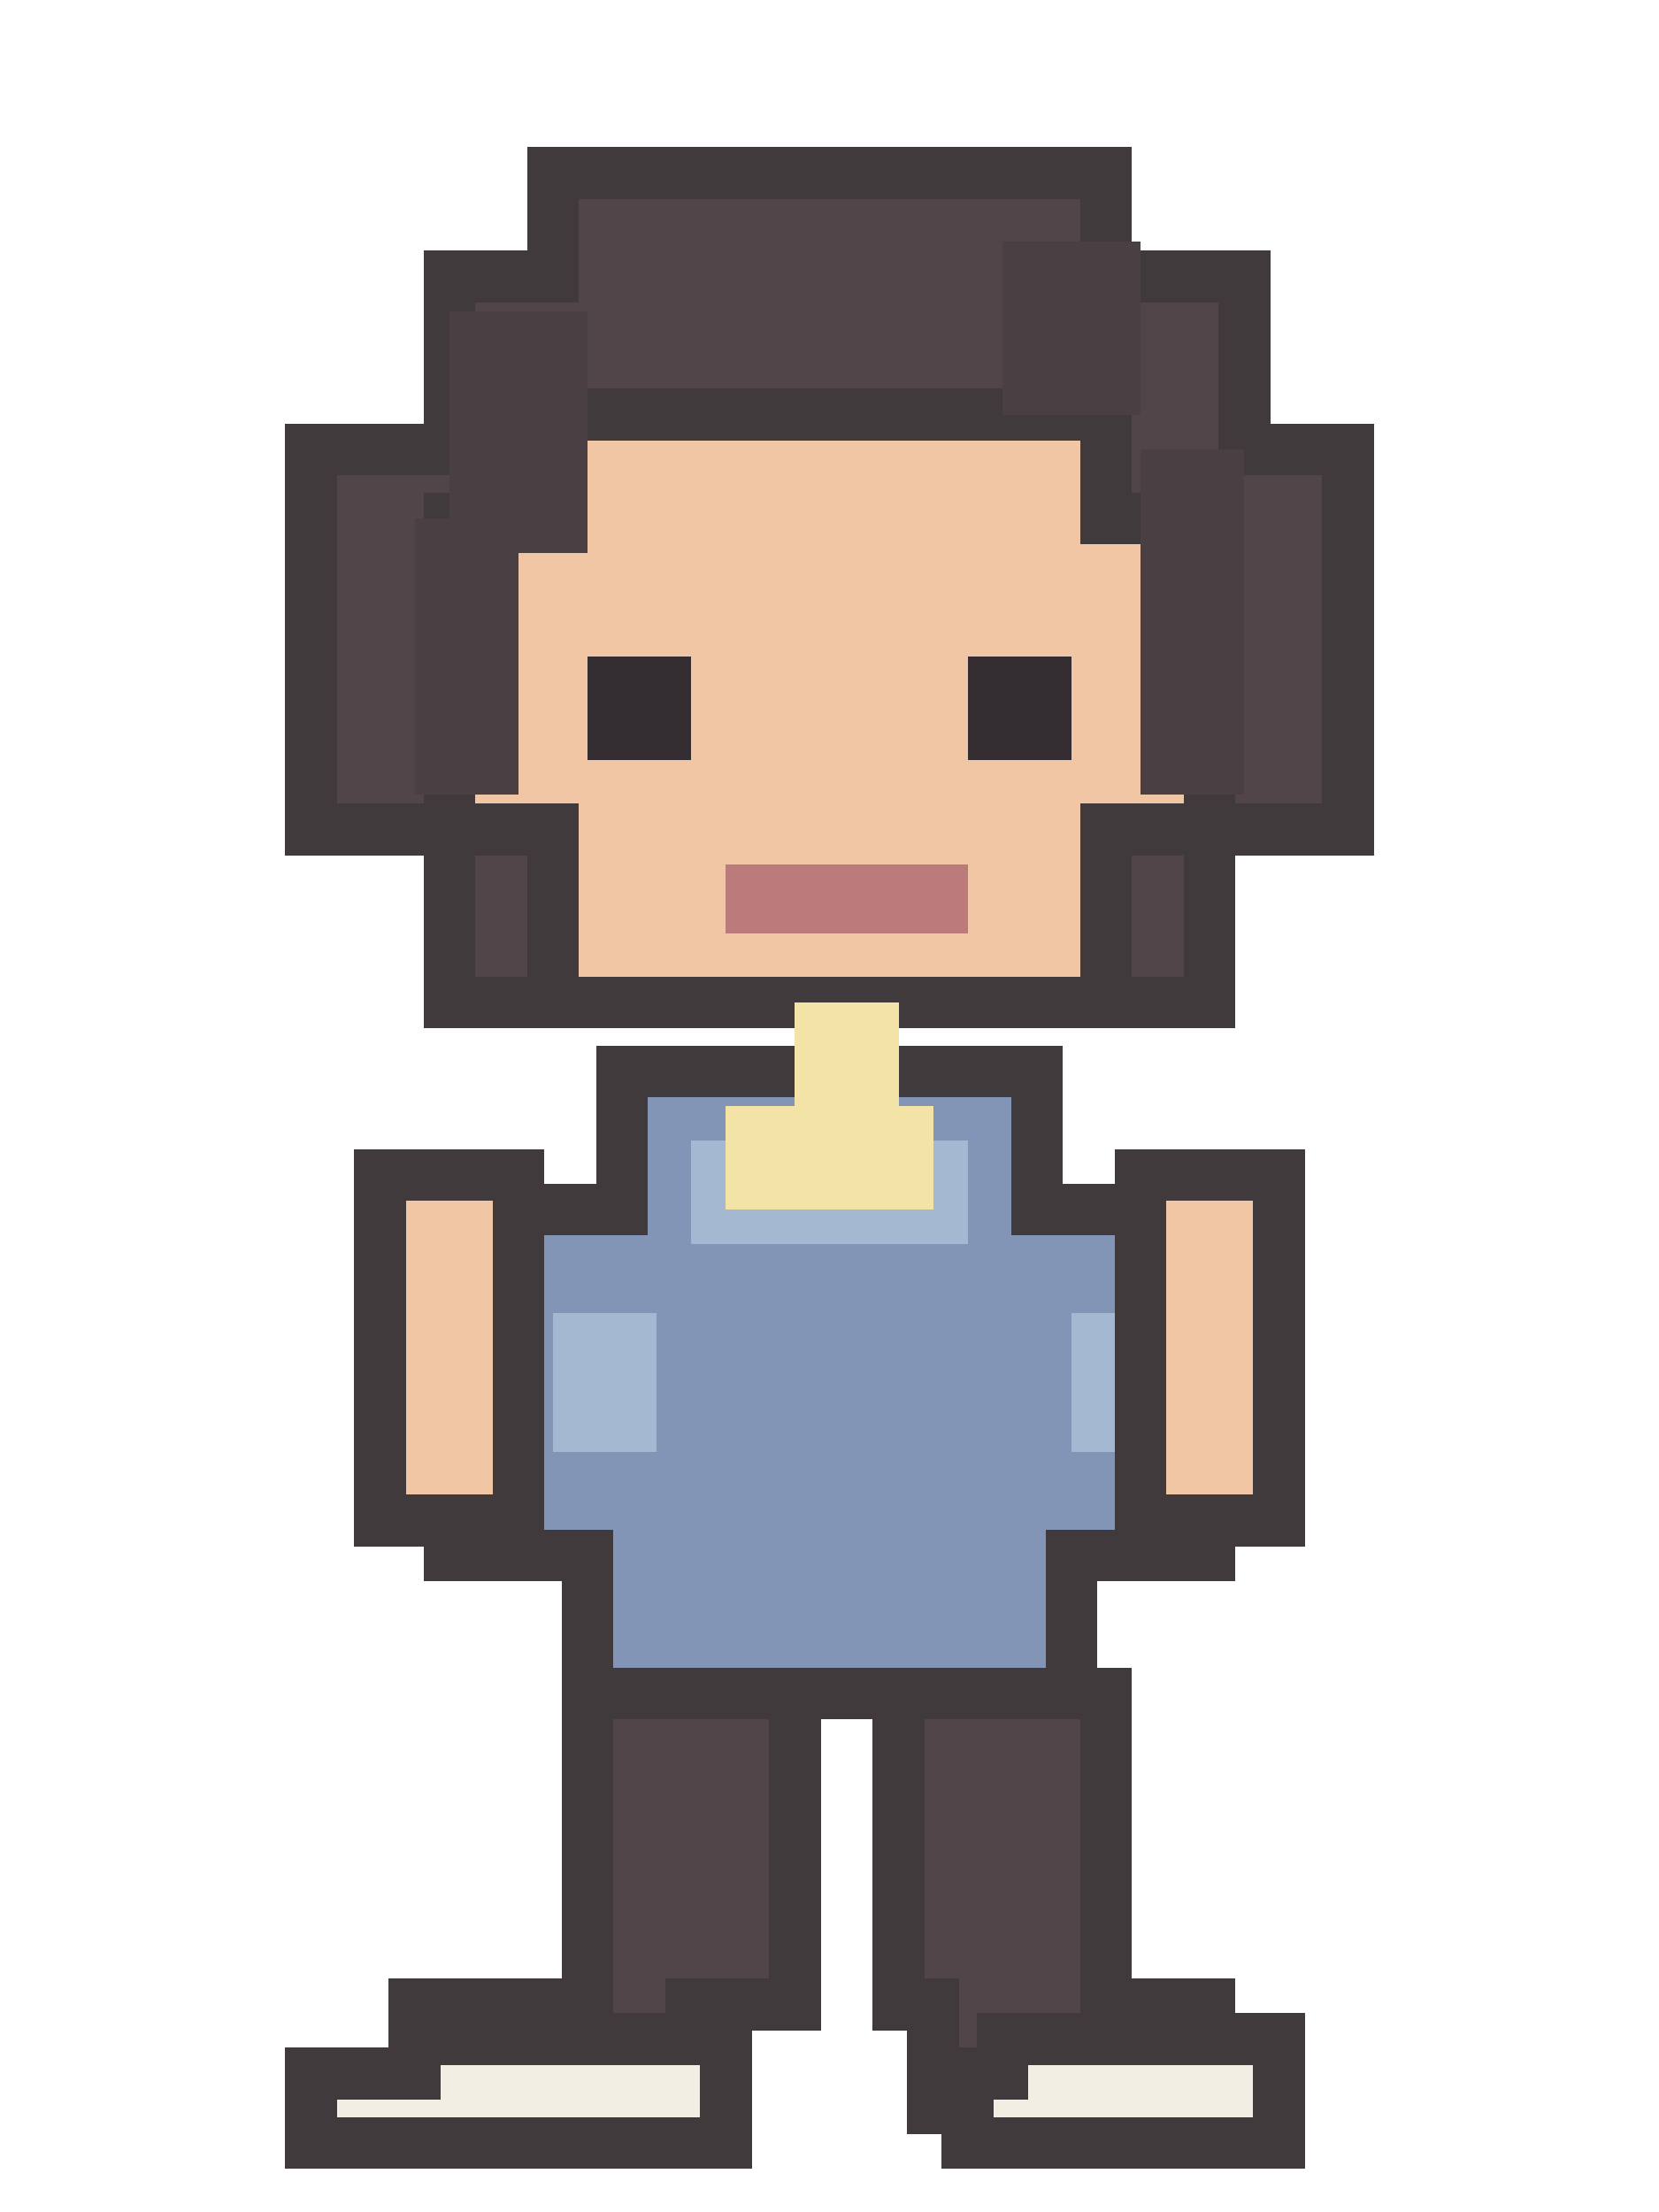
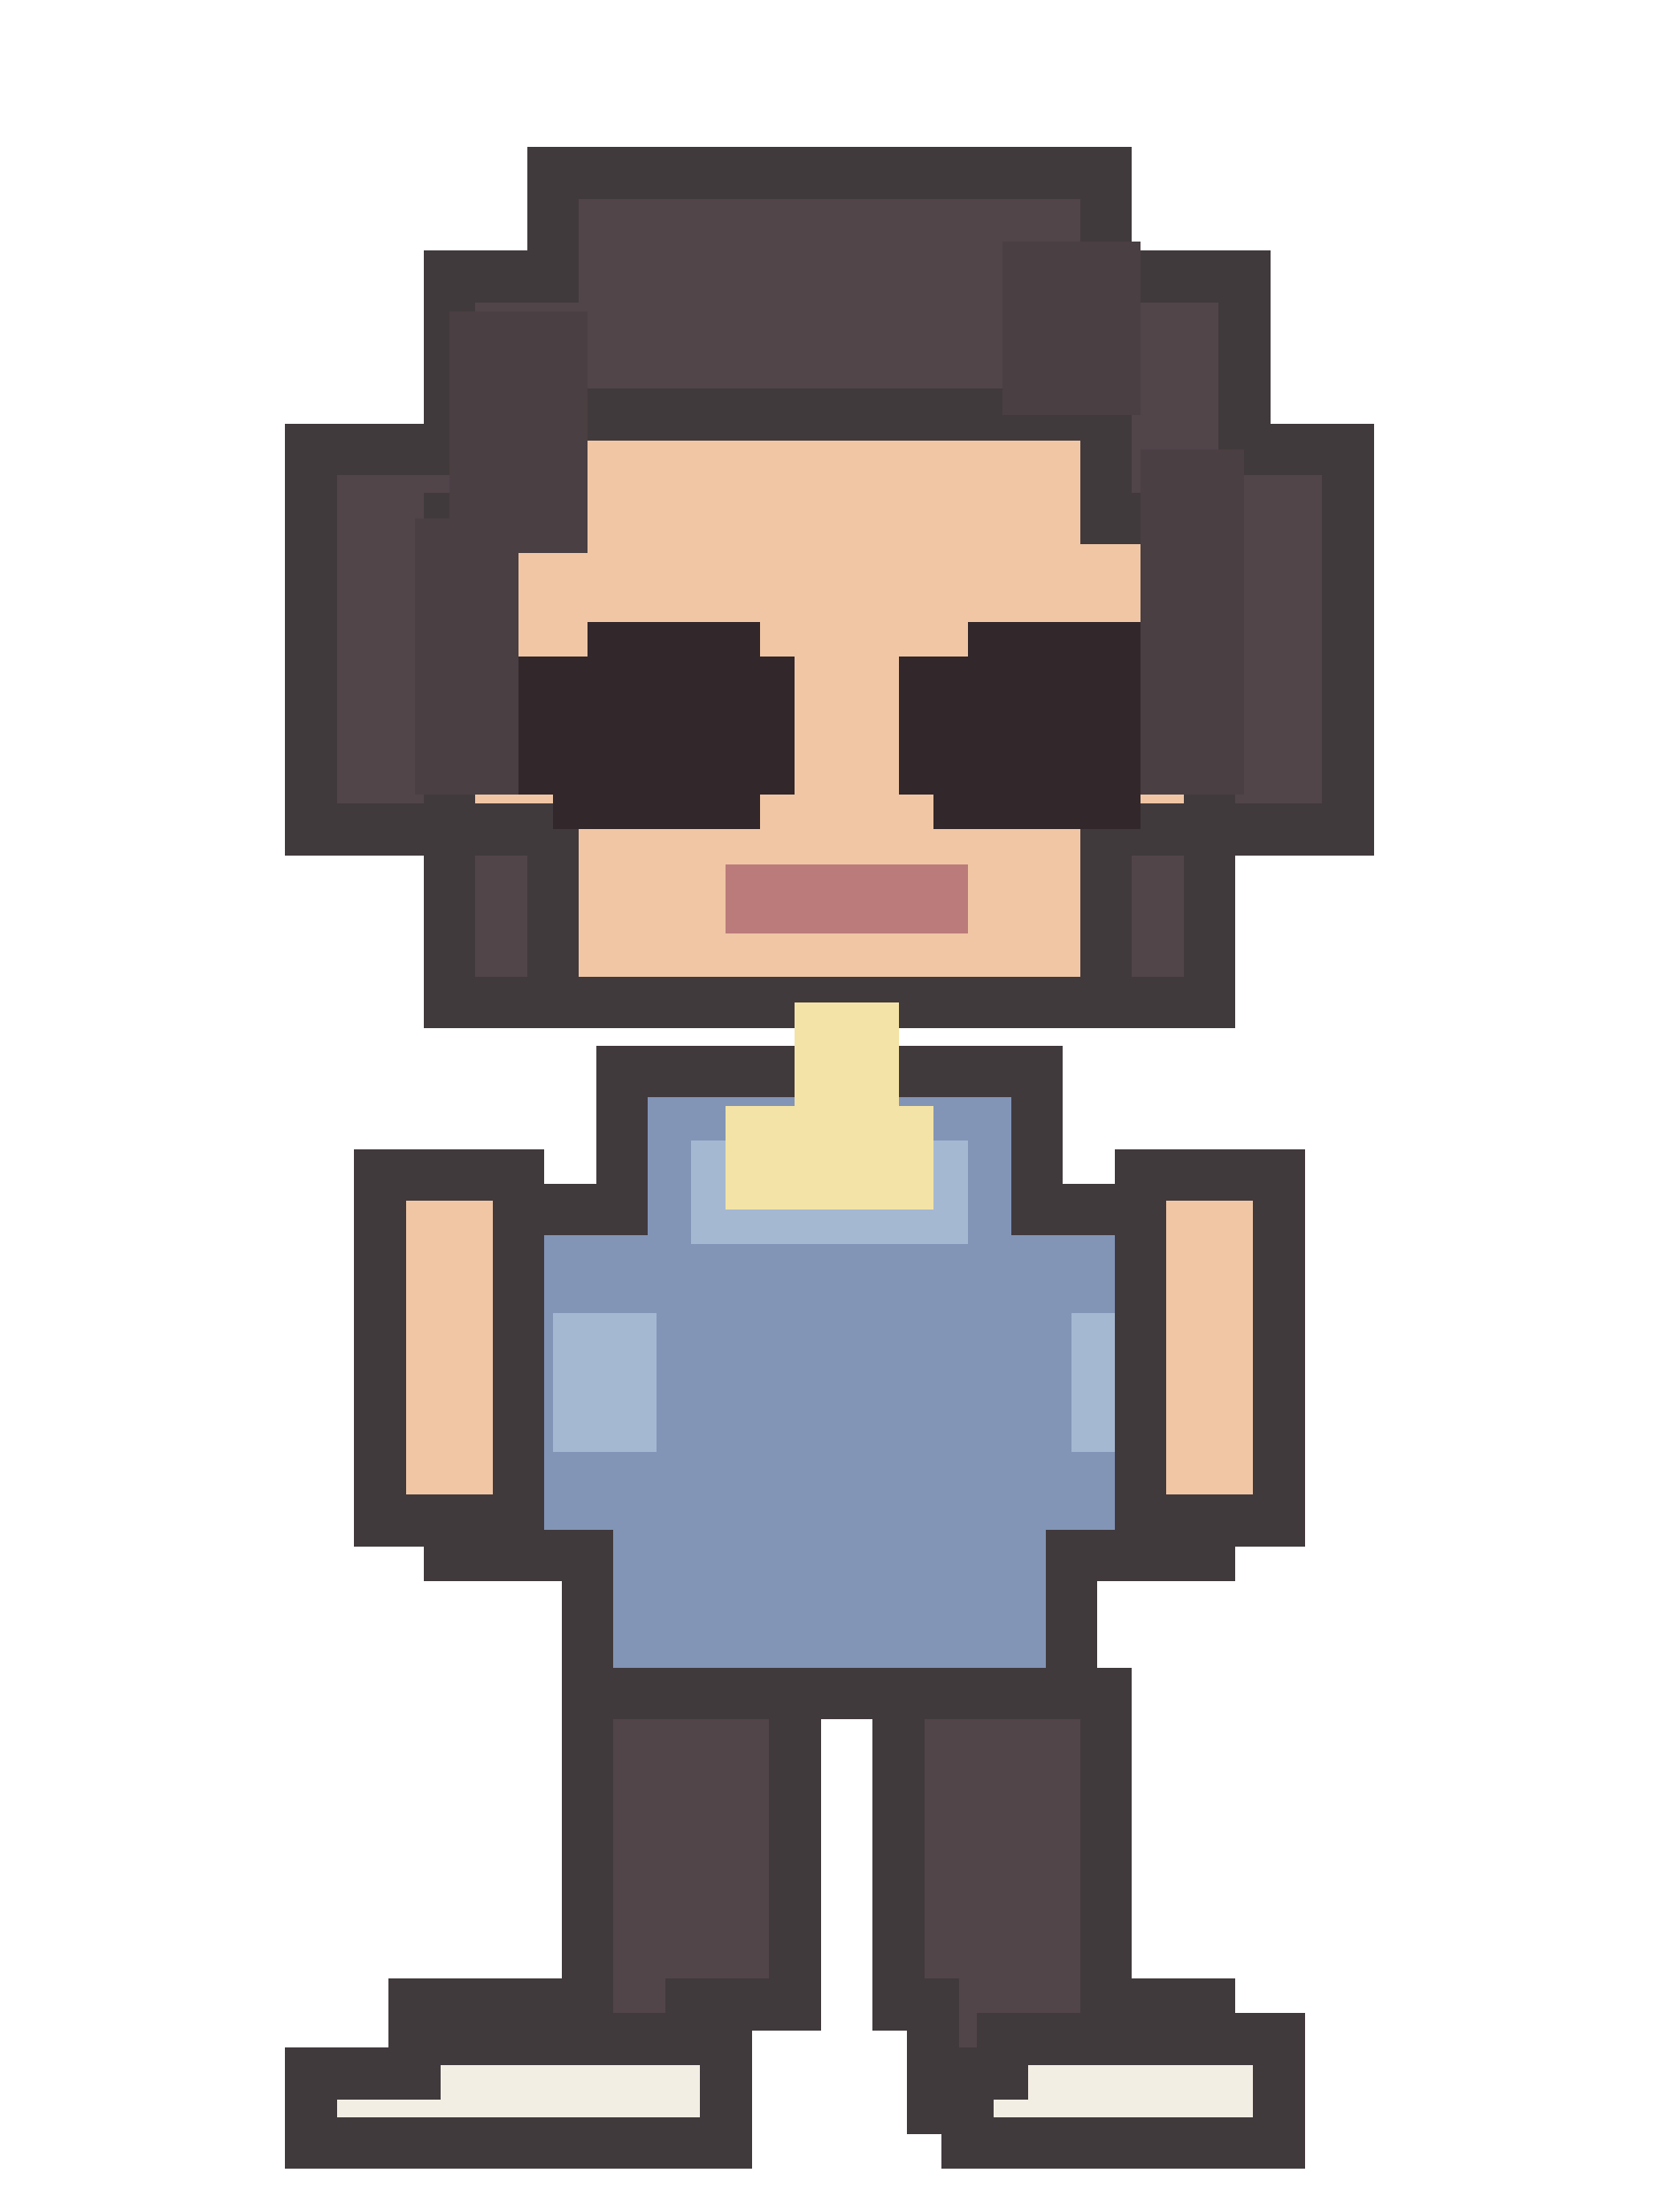
<svg xmlns="http://www.w3.org/2000/svg" viewBox="0 0 48 64" shape-rendering="crispEdges">
  <g stroke="#413a3d" stroke-width="1.5" stroke-linejoin="miter">
    <path fill="#51454a" d="M16 5h16v3h4v5h3v11h-4v5h-4v-4H17v4h-4v-5H9V13h4V8h3z" />
    <path fill="#f0c6a5" d="M16 12h16v3h3v9h-3v5H16v-5h-3v-9h3z" />
-     <path fill="#342e32" d="M17 19h3v3h-3zm11 0h3v3h-3z" stroke="none" />
+     <path fill="#32272b" d="M15 19h2v-1h5v1h1v4h-1v1h-6v-1h-1z M26 19h2v-1h5v1h1v4h-1v1h-6v-1h-1z" stroke="none" />
    <path fill="#bc7b7b" d="M21 25h7v2h-7z" stroke="none" />
    <path fill="#4a3f42" d="M13 9h4v7h-4zm16-2h4v5h-4zm-17 8h3v8h-3zm21-2h3v10h-3z" stroke="none" />
    <path fill="#8295b7" d="M18 31h12v4h5v10h-4v4H17v-4h-4V35h5z" />
    <path fill="#a5b8d2" d="M20 33h8v3h-8zm-4 5h3v4h-3zm15 0h2v4h-2z" stroke="none" />
    <path fill="#f0c6a5" d="M11 34h4v10h-4zm22 0h4v10h-4z" />
    <path fill="#51454a" d="M17 49h6v9h-3v3h-8v-3h5zm9 0h6v9h3v3h-8v-3h-1z" />
    <path fill="#f3eee3" d="M12 59h9v3H9v-2h3zm17 0h8v3h-9v-2h1z" />
    <path fill="#f3e3a6" d="M21 32h6v3h-6zm2-3h3v3h-3z" stroke="none" />
  </g>
</svg>
